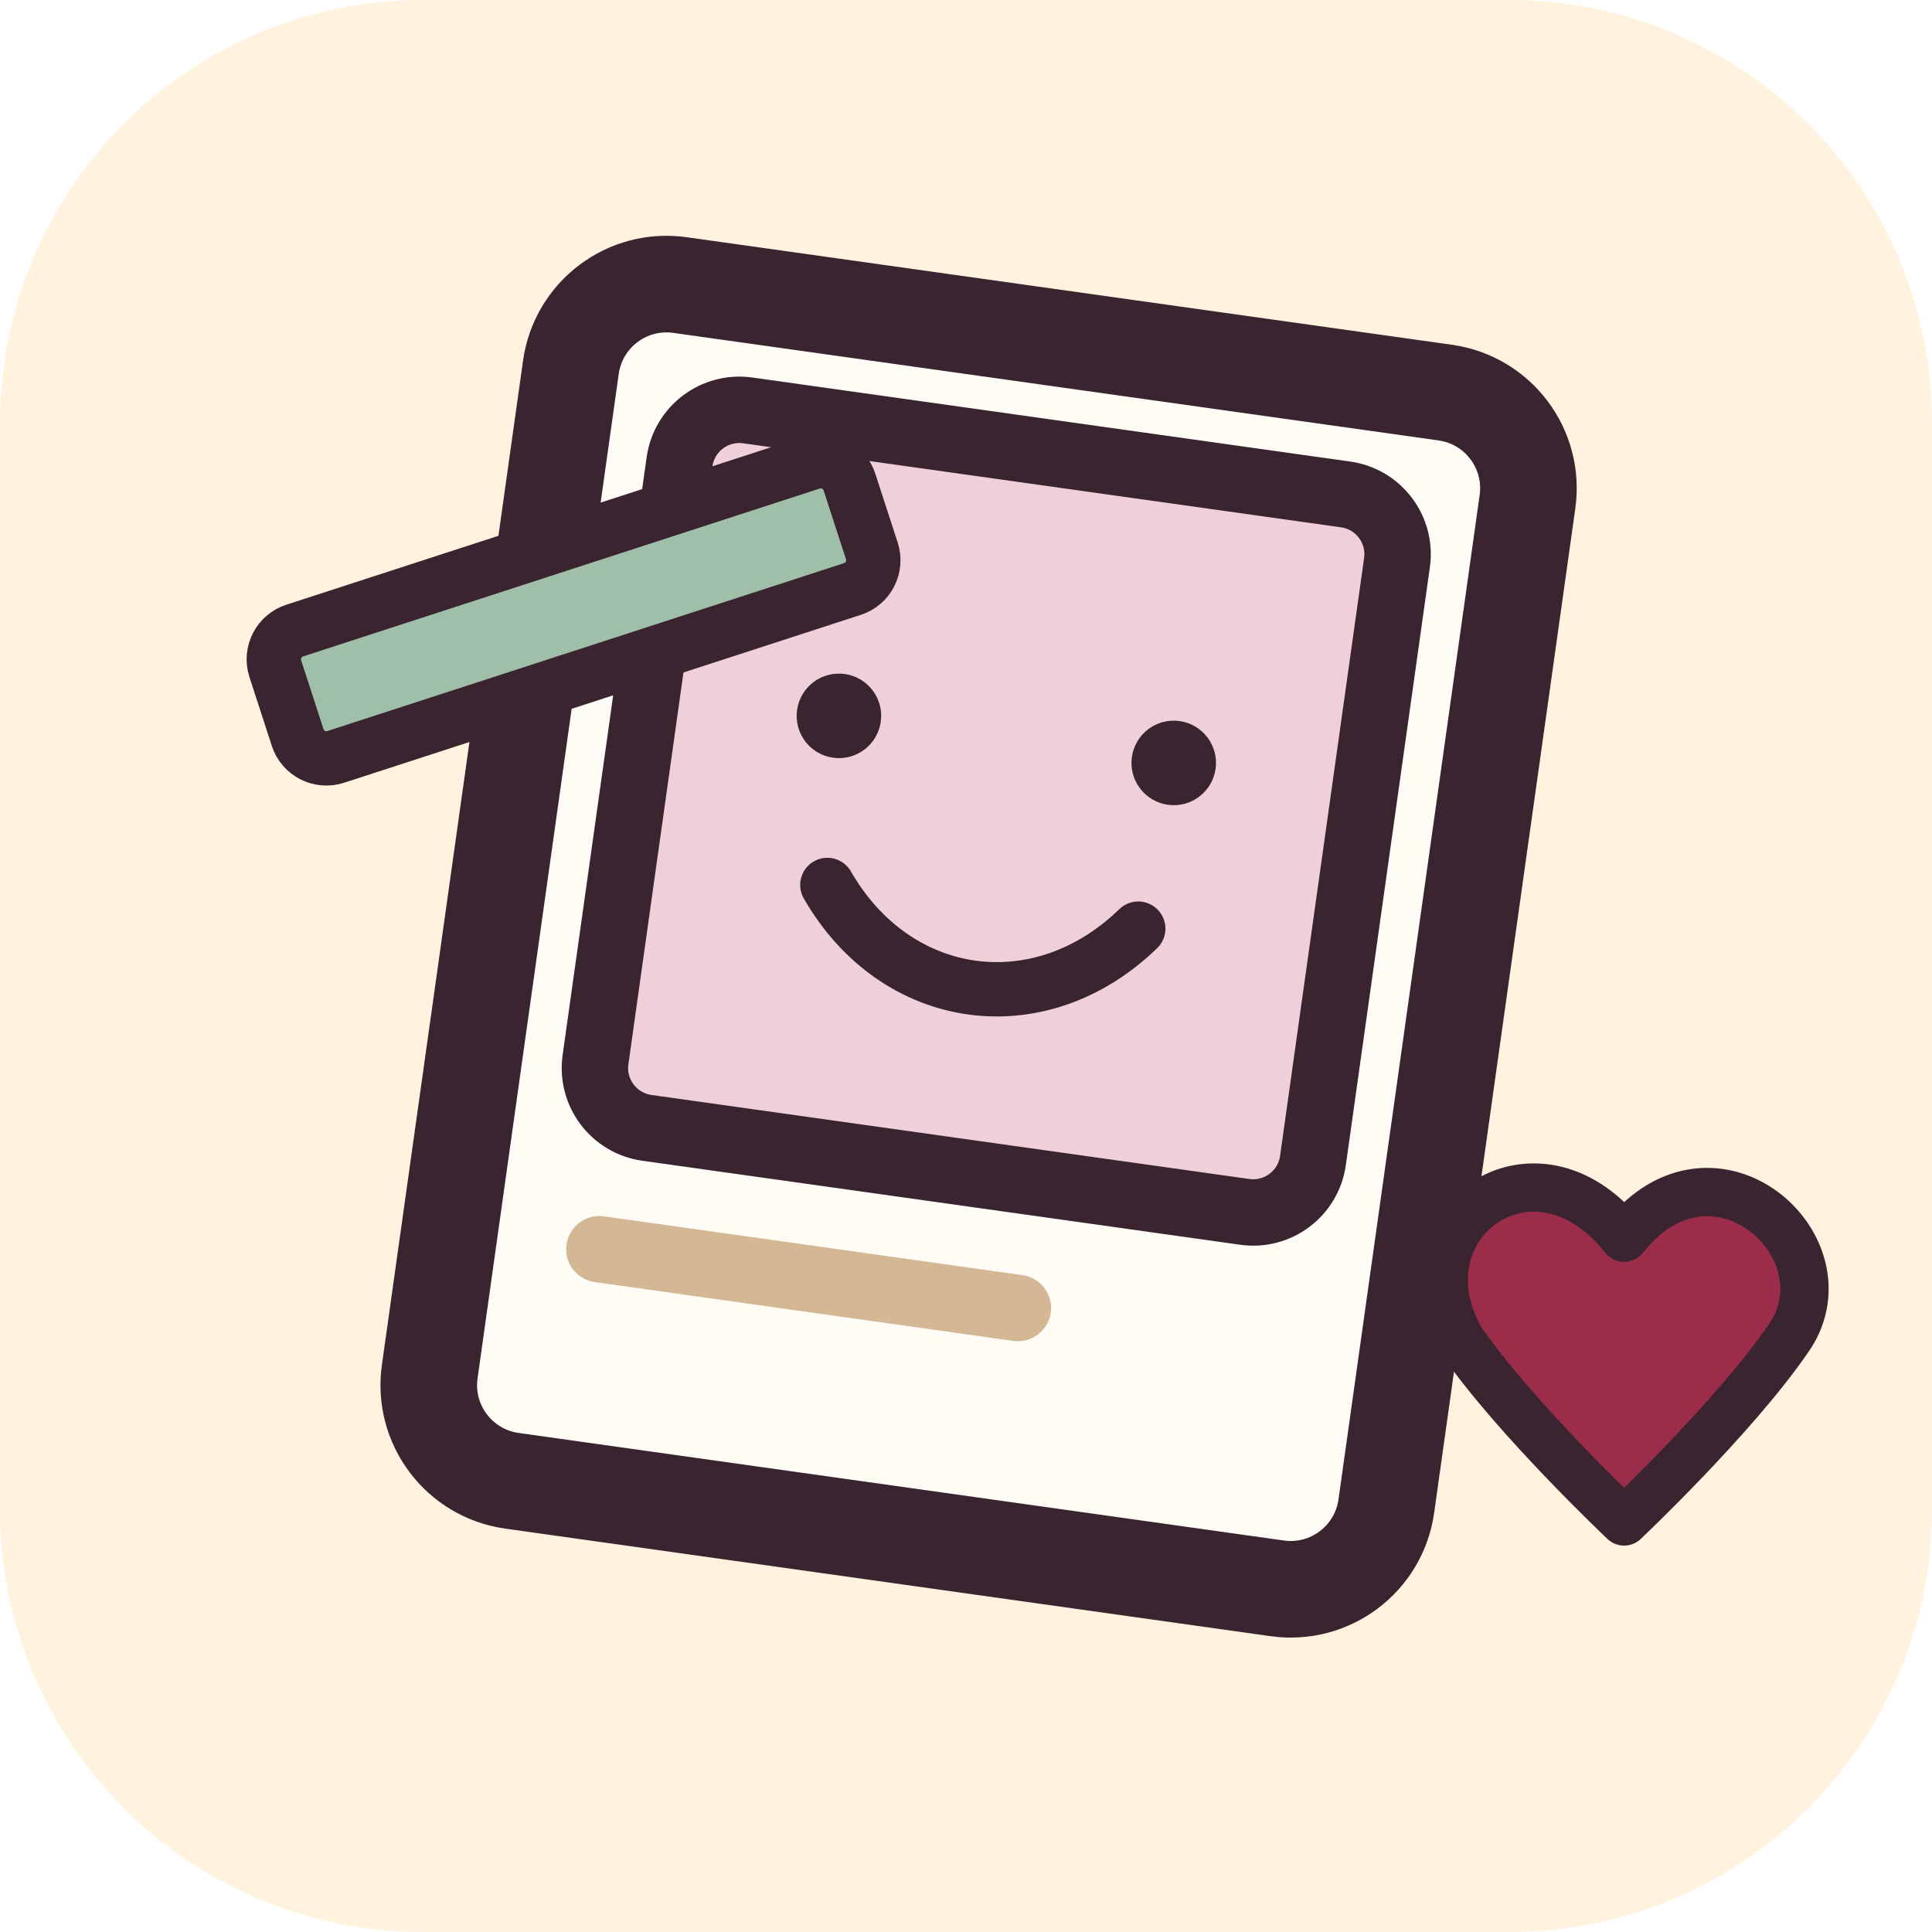
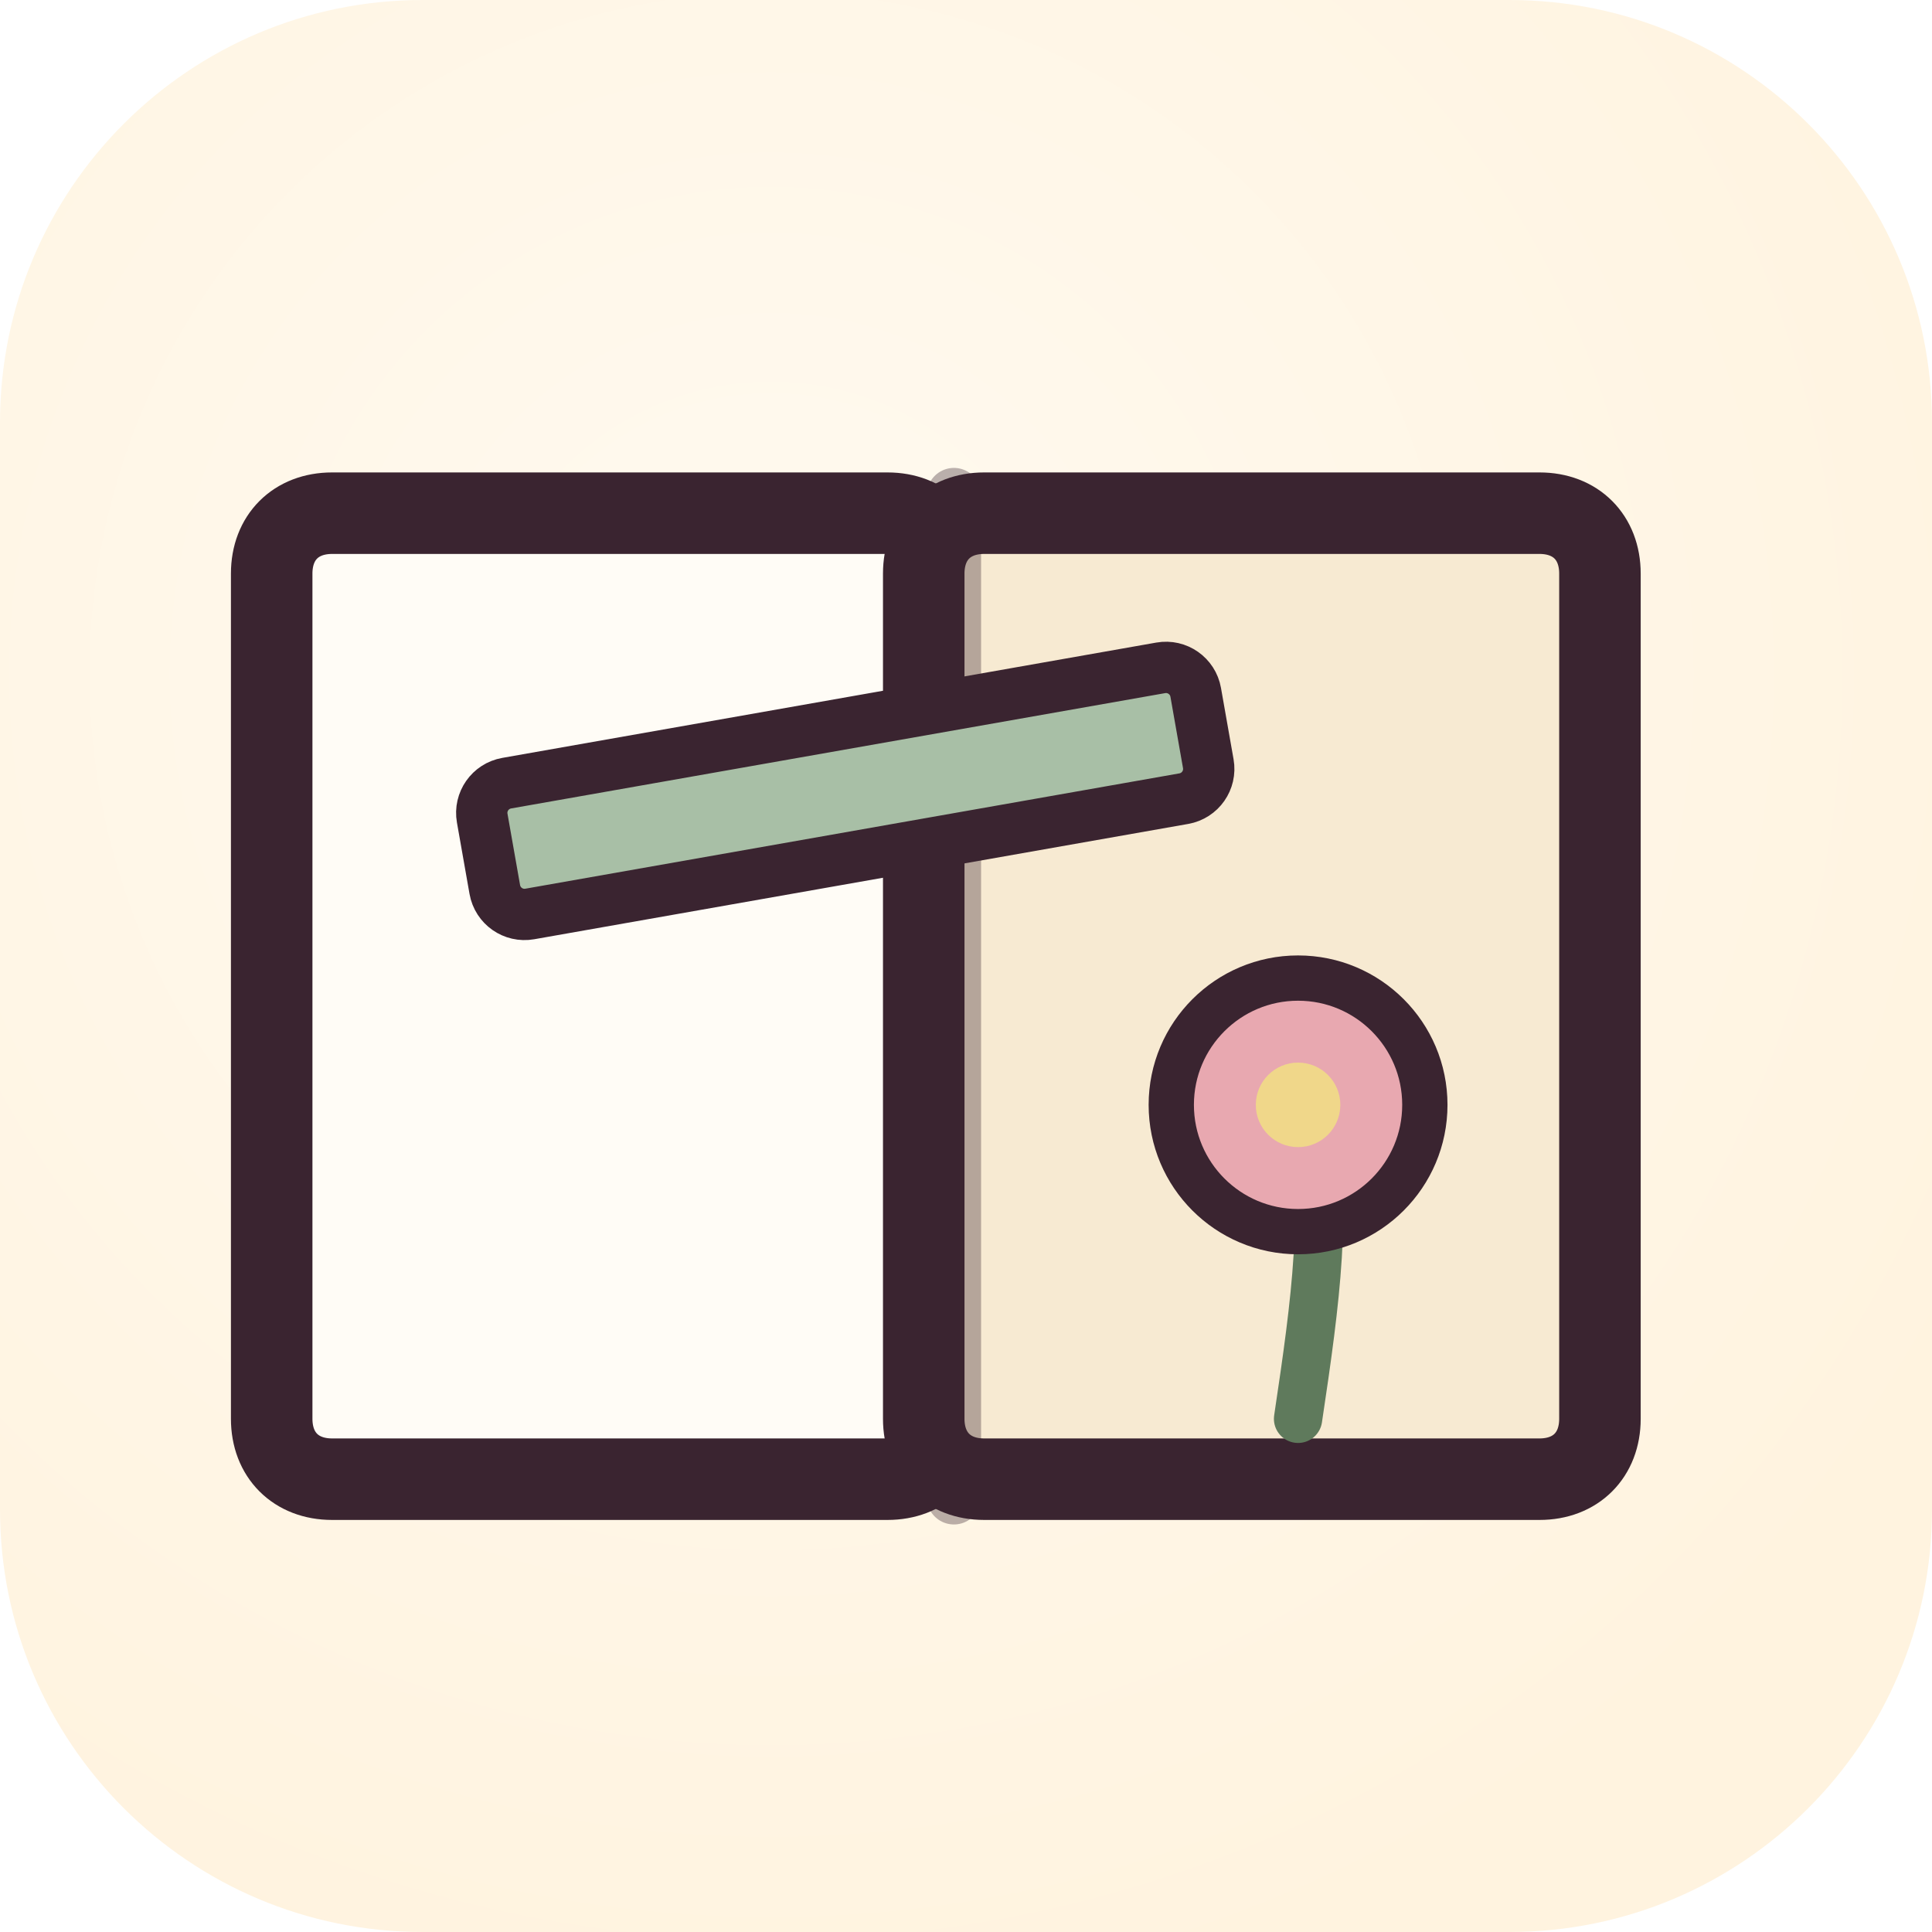
<svg xmlns="http://www.w3.org/2000/svg" viewBox="0 0 32 32" role="img" aria-label="PocketMemoir">
-   <rect width="32" height="32" rx="7" fill="#fff3df" />
-   <g transform="rotate(8 16 17)">
-     <rect x="8" y="5.5" width="16" height="20" rx="1.6" fill="#fffcf5" stroke="#3a2430" stroke-width="1.6" />
-     <rect x="10" y="7.4" width="12" height="12" rx="1" fill="#f0d0d8" stroke="#3a2430" stroke-width="1.1" />
-     <circle cx="13.2" cy="12.2" r="0.7" fill="#3a2430" />
-     <circle cx="18.8" cy="12.2" r="0.7" fill="#3a2430" />
-     <path d="M13.4 15c1.4 1.8 3.8 1.8 5.2 0" fill="none" stroke="#3a2430" stroke-width="0.9" stroke-linecap="round" />
-     <line x1="10.5" y1="21.5" x2="17.5" y2="21.5" stroke="#d4b896" stroke-width="1.1" stroke-linecap="round" />
+   <defs>
+     <radialGradient id="p" cx="40%" cy="35%" r="70%">
+       <stop offset="0%" stop-color="#fffaf0" />
+       <stop offset="100%" stop-color="#fff3df" />
+     </radialGradient>
+   </defs>
+   <rect width="32" height="32" rx="7" fill="url(#p)" />
+   <path d="M5.5 8.5h9.2c.6 0 1 .4 1 1v14c0 .6-.4 1-1 1H5.5c-.6 0-1-.4-1-1v-14c0-.6.4-1 1-1z" fill="#fffcf6" stroke="#3a2430" stroke-width="1.35" stroke-linejoin="round" />
+   <path d="M16.3 8.5h9.2c.6 0 1 .4 1 1v14c0 .6-.4 1-1 1h-9.2c-.6 0-1-.4-1-1v-14c0-.6.4-1 1-1z" fill="#f7ead2" stroke="#3a2430" stroke-width="1.35" stroke-linejoin="round" />
+   <path d="M15.8 8.2v16.6" stroke="#3a2430" stroke-width="0.9" opacity="0.35" stroke-linecap="round" />
+   <rect x="8" y="12" width="12" height="2.2" rx="0.5" fill="#a8bfa6" stroke="#3a2430" stroke-width="0.85" transform="rotate(-10 14 13.1)" />
+   <g transform="translate(21.5 19.5)">
+     <path d="M0 4c.3-2 .5-3.5.2-5" fill="none" stroke="#5f7a5c" stroke-width="0.8" stroke-linecap="round" />
+     <circle cx="0" cy="-1.2" r="2.1" fill="#e8a8b0" stroke="#3a2430" stroke-width="0.75" />
+     <circle cx="0" cy="-1.2" r="0.7" fill="#f0d78a" />
  </g>
-   <rect x="4.5" y="9" width="10" height="2.2" rx="0.5" fill="#9fbfa8" stroke="#3a2430" stroke-width="0.9" transform="rotate(-18 9.5 10.1)" />
-   <path d="M24.2 22.2c-1.1-1.9 1.2-3.6 2.7-1.7 1.5-1.9 3.8 0.2 2.7 1.7-0.9 1.3-2.7 3-2.7 3s-1.8-1.7-2.7-3z" fill="#9b2d4a" stroke="#3a2430" stroke-width="0.8" stroke-linejoin="round" />
</svg>
